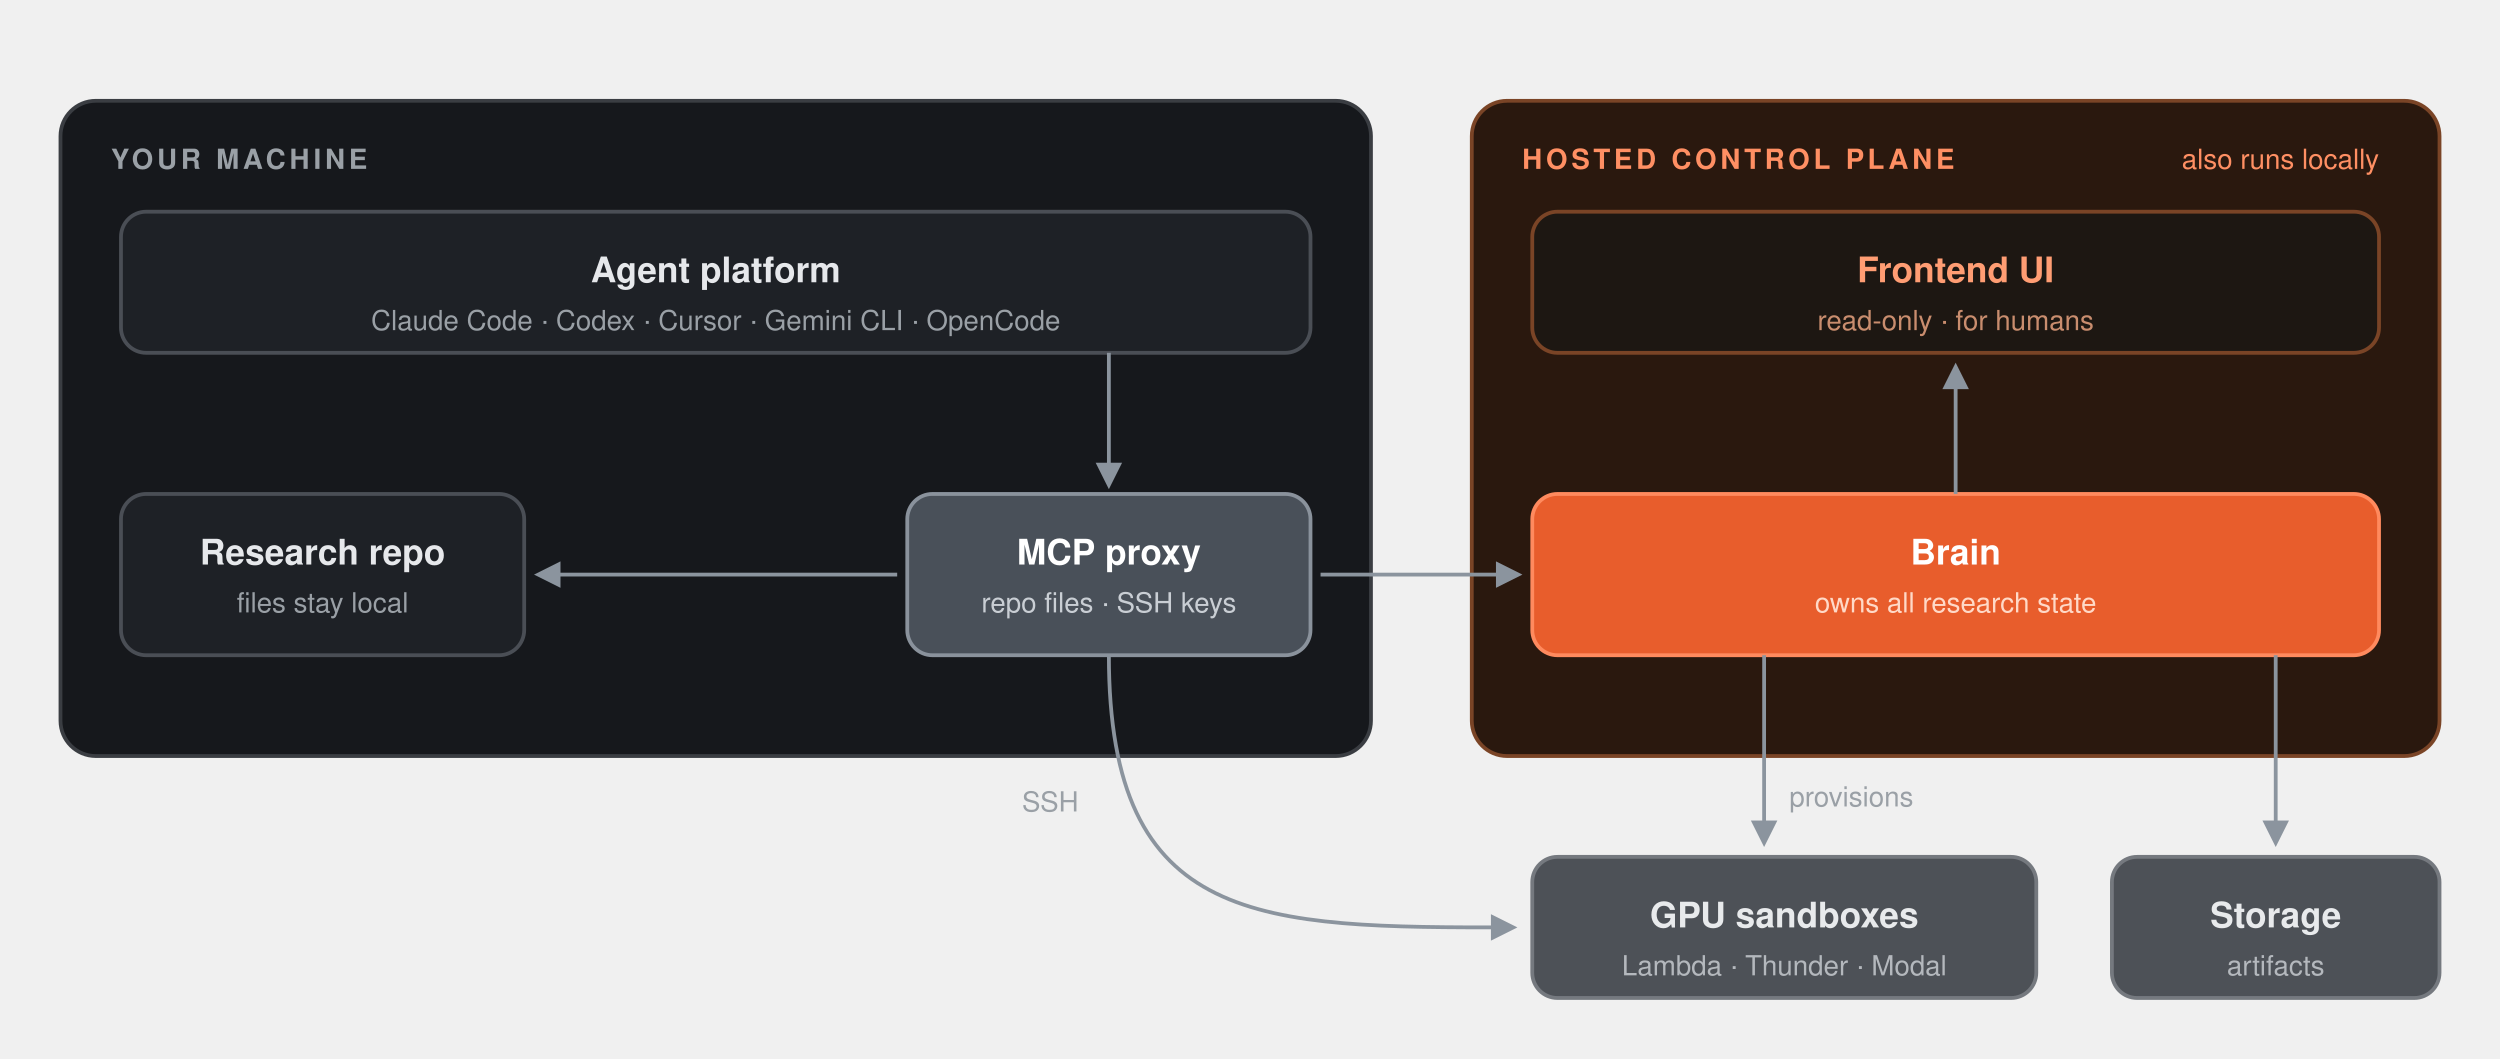
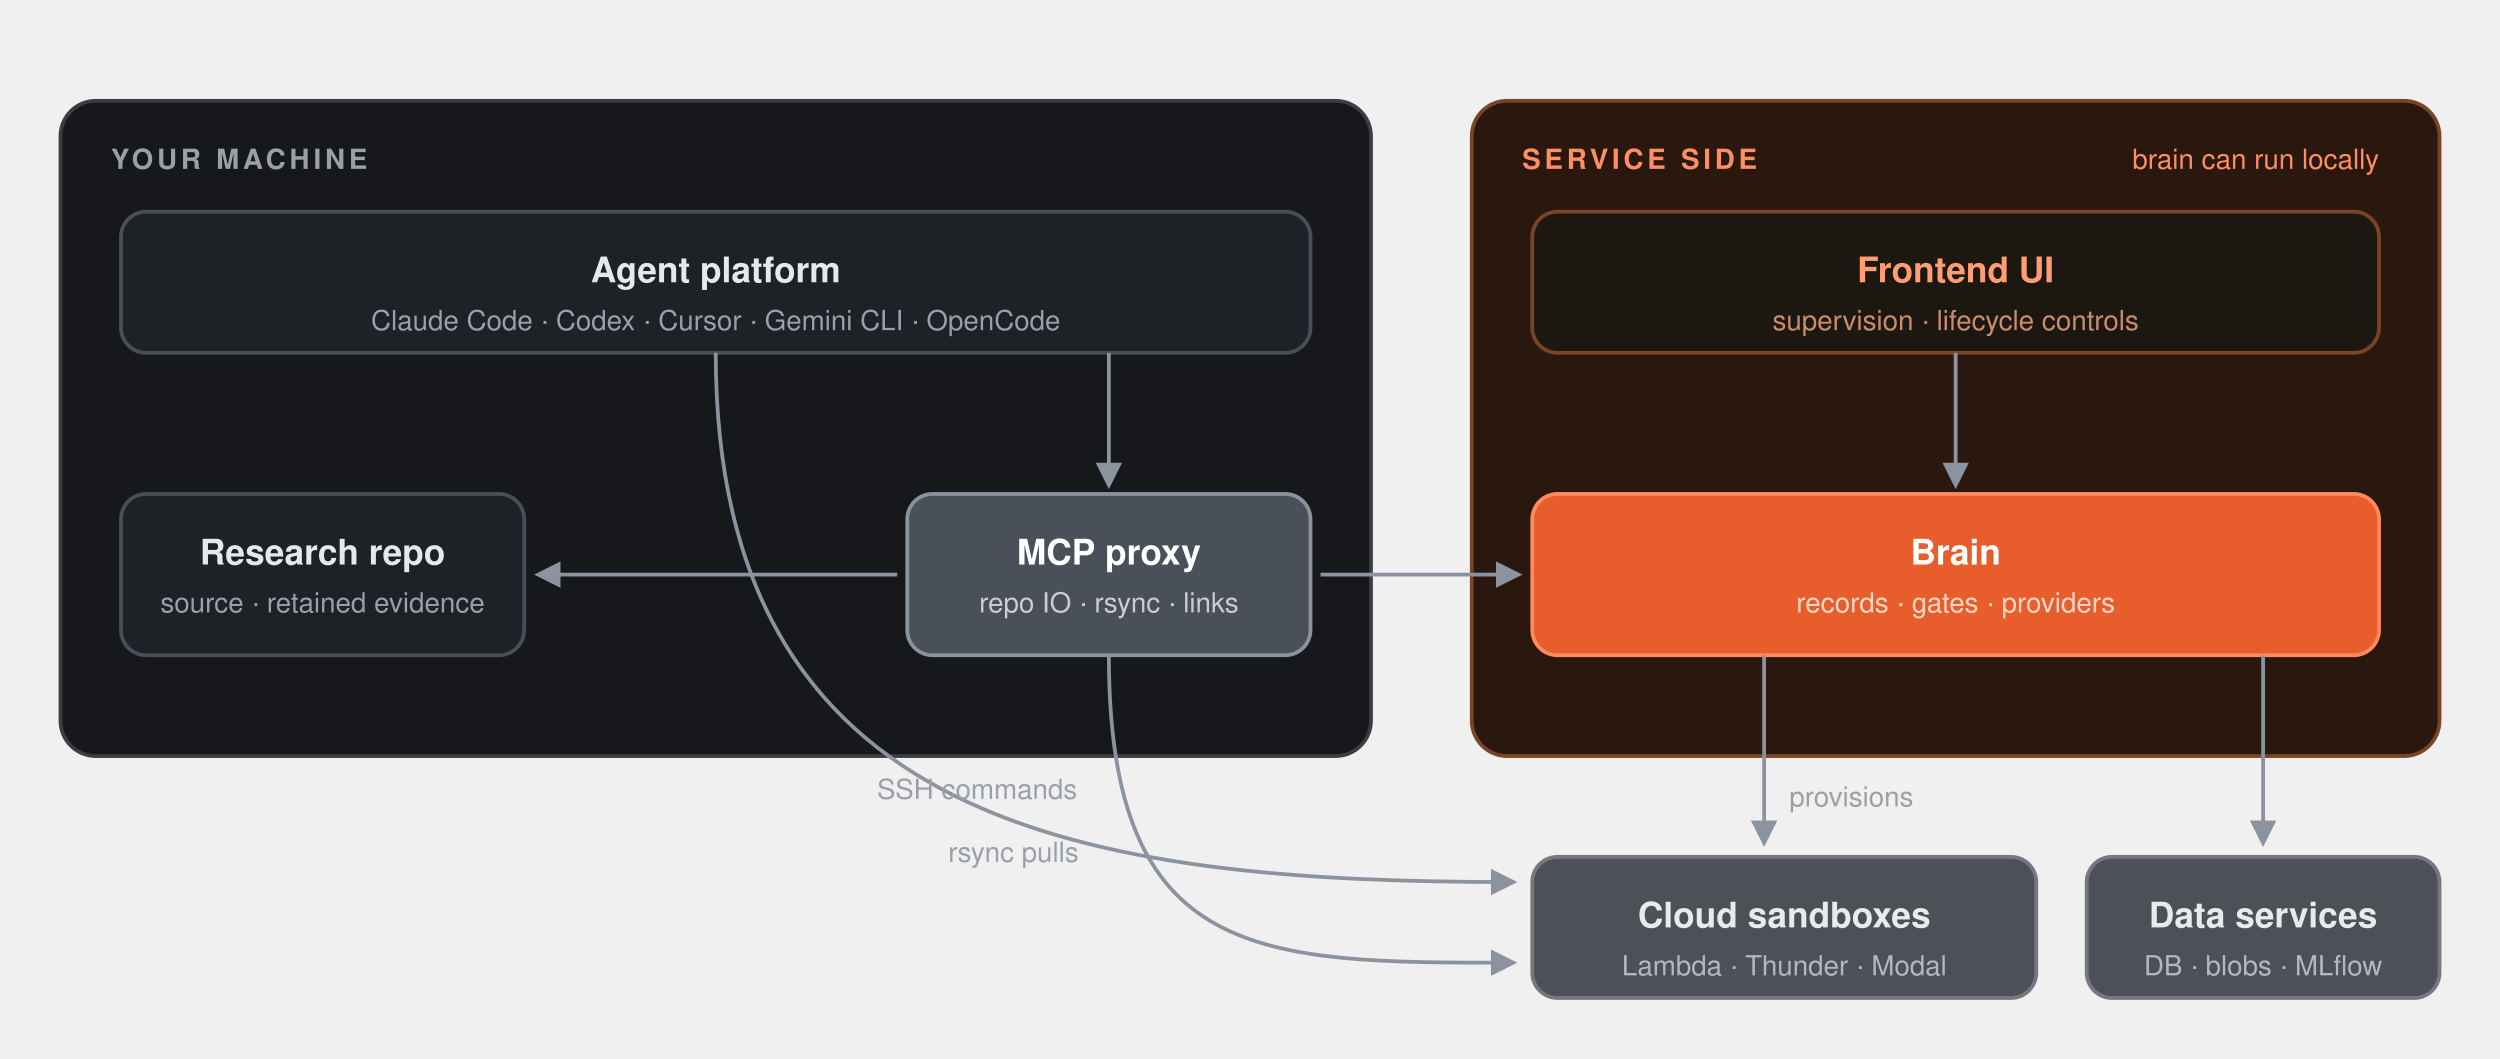
- <svg xmlns="http://www.w3.org/2000/svg" viewBox="0 0 992 420" font-family="-apple-system,BlinkMacSystemFont,'Segoe UI',Helvetica,Arial,sans-serif" role="img" aria-label="System architecture: on your machine, agent platforms talk to the MCP proxy, which reads the research repo; the proxy talks to the hosted brain, which owns all research state. The frontend UI is read-only, for humans. The brain provisions GPU sandboxes and storage; the proxy reaches sandboxes over SSH">
+ <svg xmlns="http://www.w3.org/2000/svg" viewBox="0 0 992 420" font-family="-apple-system,BlinkMacSystemFont,'Segoe UI',Helvetica,Arial,sans-serif" role="img" aria-label="System architecture: on your machine, agent platforms talk to the MCP proxy, which performs checkout-local IO and submits records or selected bytes to the brain. The UI supervises the brain. The brain owns research records, data stores, MLflow, and sandbox providers; the agent sends SSH commands while the proxy pulls retained outputs with rsync">
  <defs>
    <marker id="fwd" viewBox="0 0 10 10" refX="8" refY="5" markerWidth="7" markerHeight="7" orient="auto-start-reverse">
      <path d="M 0 0 L 10 5 L 0 10 z" fill="#8b949e" />
    </marker>
    <marker id="ret" viewBox="0 0 10 10" refX="8" refY="5" markerWidth="7" markerHeight="7" orient="auto-start-reverse">
      <path d="M 0 0 L 10 5 L 0 10 z" fill="#8b949e" />
    </marker>
  </defs>
  <rect x="24" y="40" width="520" height="260" rx="14" fill="#16181c" stroke="#3a3d42" stroke-width="1.5" />
  <text x="44" y="67" font-size="11" font-weight="600" letter-spacing="1.5" fill="#9aa0a6">YOUR MACHINE</text>
  <rect x="584" y="40" width="384" height="260" rx="14" fill="#2a180e" stroke="#7a4426" stroke-width="1.5" />
-   <text x="604" y="67" font-size="11" font-weight="600" letter-spacing="1.5" fill="#ff8f63">HOSTED CONTROL PLANE</text>
-   <text x="944" y="67" text-anchor="end" font-size="11" fill="#ff8f63">also runs locally</text>
+   <text x="604" y="67" font-size="11" font-weight="600" letter-spacing="1.5" fill="#ff8f63">SERVICE SIDE</text>
+   <text x="944" y="67" text-anchor="end" font-size="11" fill="#ff8f63">brain can run locally</text>
  <rect x="48" y="84" width="472" height="56" rx="10" fill="#1e2126" stroke="#4a4e55" stroke-width="1.5" />
  <text x="284" y="112" text-anchor="middle" font-size="14" font-weight="600" fill="#e6e8eb">Agent platform</text>
  <text x="284" y="131" text-anchor="middle" font-size="11" fill="#9aa0a6">Claude Code · Codex · Cursor · Gemini CLI · OpenCode</text>
  <rect x="48" y="196" width="160" height="64" rx="10" fill="#1e2126" stroke="#4a4e55" stroke-width="1.5" />
  <text x="128" y="224" text-anchor="middle" font-size="14" font-weight="600" fill="#e6e8eb">Research repo</text>
-   <text x="128" y="243" text-anchor="middle" font-size="11" fill="#9aa0a6">files stay local</text>
+   <text x="128" y="243" text-anchor="middle" font-size="11" fill="#9aa0a6">source · retained evidence</text>
  <rect x="360" y="196" width="160" height="64" rx="10" fill="#495059" stroke="#8a929c" stroke-width="1.5" />
  <text x="440" y="224" text-anchor="middle" font-size="14" font-weight="600" fill="#ffffff">MCP proxy</text>
-   <text x="440" y="243" text-anchor="middle" font-size="11" fill="#c9ced4">repo files · SSH keys</text>
+   <text x="440" y="243" text-anchor="middle" font-size="11" fill="#c9ced4">repo IO · rsync · links</text>
  <rect x="608" y="84" width="336" height="56" rx="10" fill="#1d1712" stroke="#7a4426" stroke-width="1.5" />
  <text x="776" y="112" text-anchor="middle" font-size="14" font-weight="600" fill="#ff9d73">Frontend UI</text>
-   <text x="776" y="131" text-anchor="middle" font-size="11" fill="#c98d6e">read-only · for humans</text>
+   <text x="776" y="131" text-anchor="middle" font-size="11" fill="#c98d6e">supervision · lifecycle controls</text>
  <rect x="608" y="196" width="336" height="64" rx="10" fill="#e85d2c" stroke="#ff8a5e" stroke-width="1.5" />
  <text x="776" y="224" text-anchor="middle" font-size="14" font-weight="600" fill="#ffffff">Brain</text>
-   <text x="776" y="243" text-anchor="middle" font-size="11" fill="#ffd9c7">owns all research state</text>
+   <text x="776" y="243" text-anchor="middle" font-size="11" fill="#ffd9c7">records · gates · providers</text>
  <rect x="608" y="340" width="200" height="56" rx="10" fill="#4d5157" stroke="#75797f" stroke-width="1.5" />
-   <text x="708" y="368" text-anchor="middle" font-size="14" font-weight="600" fill="#e8eaec">GPU sandboxes</text>
+   <text x="708" y="368" text-anchor="middle" font-size="14" font-weight="600" fill="#e8eaec">Cloud sandboxes</text>
  <text x="708" y="387" text-anchor="middle" font-size="11" fill="#b4b8bd">Lambda · Thunder · Modal</text>
-   <rect x="838" y="340" width="130" height="56" rx="10" fill="#4d5157" stroke="#75797f" stroke-width="1.5" />
-   <text x="903" y="368" text-anchor="middle" font-size="14" font-weight="600" fill="#e8eaec">Storage</text>
-   <text x="903" y="387" text-anchor="middle" font-size="11" fill="#b4b8bd">artifacts</text>
+   <rect x="828" y="340" width="140" height="56" rx="10" fill="#4d5157" stroke="#75797f" stroke-width="1.5" />
+   <text x="898" y="368" text-anchor="middle" font-size="14" font-weight="600" fill="#e8eaec">Data services</text>
+   <text x="898" y="387" text-anchor="middle" font-size="11" fill="#b4b8bd">DB · blobs · MLflow</text>
  <path d="M 440 140 L 440 192" fill="none" stroke="#8b949e" stroke-width="1.5" marker-end="url(#fwd)" />
  <text x="0" y="0" text-anchor="middle" font-size="11" fill="#9aa0a6" />
  <path d="M 356 228 L 214 228" fill="none" stroke="#8b949e" stroke-width="1.5" marker-end="url(#fwd)" />
  <text x="0" y="0" text-anchor="middle" font-size="11" fill="#9aa0a6" />
  <path d="M 524 228 L 602 228" fill="none" stroke="#8b949e" stroke-width="1.5" marker-end="url(#fwd)" />
  <text x="0" y="0" text-anchor="middle" font-size="11" fill="#9aa0a6" />
-   <path d="M 776 196 L 776 146" fill="none" stroke="#8b949e" stroke-width="1.5" marker-end="url(#fwd)" />
+   <path d="M 776 140 L 776 192" fill="none" stroke="#8b949e" stroke-width="1.5" marker-end="url(#fwd)" />
  <text x="0" y="0" text-anchor="middle" font-size="11" fill="#9aa0a6" />
-   <path d="M 440 260 C 440 368, 500 368, 600 368" fill="none" stroke="#8b949e" stroke-width="1.5" marker-end="url(#fwd)" />
-   <text x="428" y="322" text-anchor="end" font-size="11" fill="#9aa0a6">SSH</text>
+   <path d="M 284 140 C 284 328, 430 350, 600 350" fill="none" stroke="#8b949e" stroke-width="1.5" marker-end="url(#fwd)" />
+   <text x="348" y="317" text-anchor="start" font-size="11" fill="#9aa0a6">SSH commands</text>
+   <path d="M 440 260 C 440 382, 500 382, 600 382" fill="none" stroke="#8b949e" stroke-width="1.5" marker-end="url(#fwd)" />
+   <text x="428" y="342" text-anchor="end" font-size="11" fill="#9aa0a6">rsync pulls</text>
  <path d="M 700 260 L 700 334" fill="none" stroke="#8b949e" stroke-width="1.5" marker-end="url(#fwd)" />
  <text x="710" y="320" text-anchor="start" font-size="11" fill="#9aa0a6">provisions</text>
-   <path d="M 903 260 L 903 334" fill="none" stroke="#8b949e" stroke-width="1.5" marker-end="url(#fwd)" />
+   <path d="M 898 260 L 898 334" fill="none" stroke="#8b949e" stroke-width="1.5" marker-end="url(#fwd)" />
  <text x="0" y="0" text-anchor="middle" font-size="11" fill="#9aa0a6" />
</svg>
